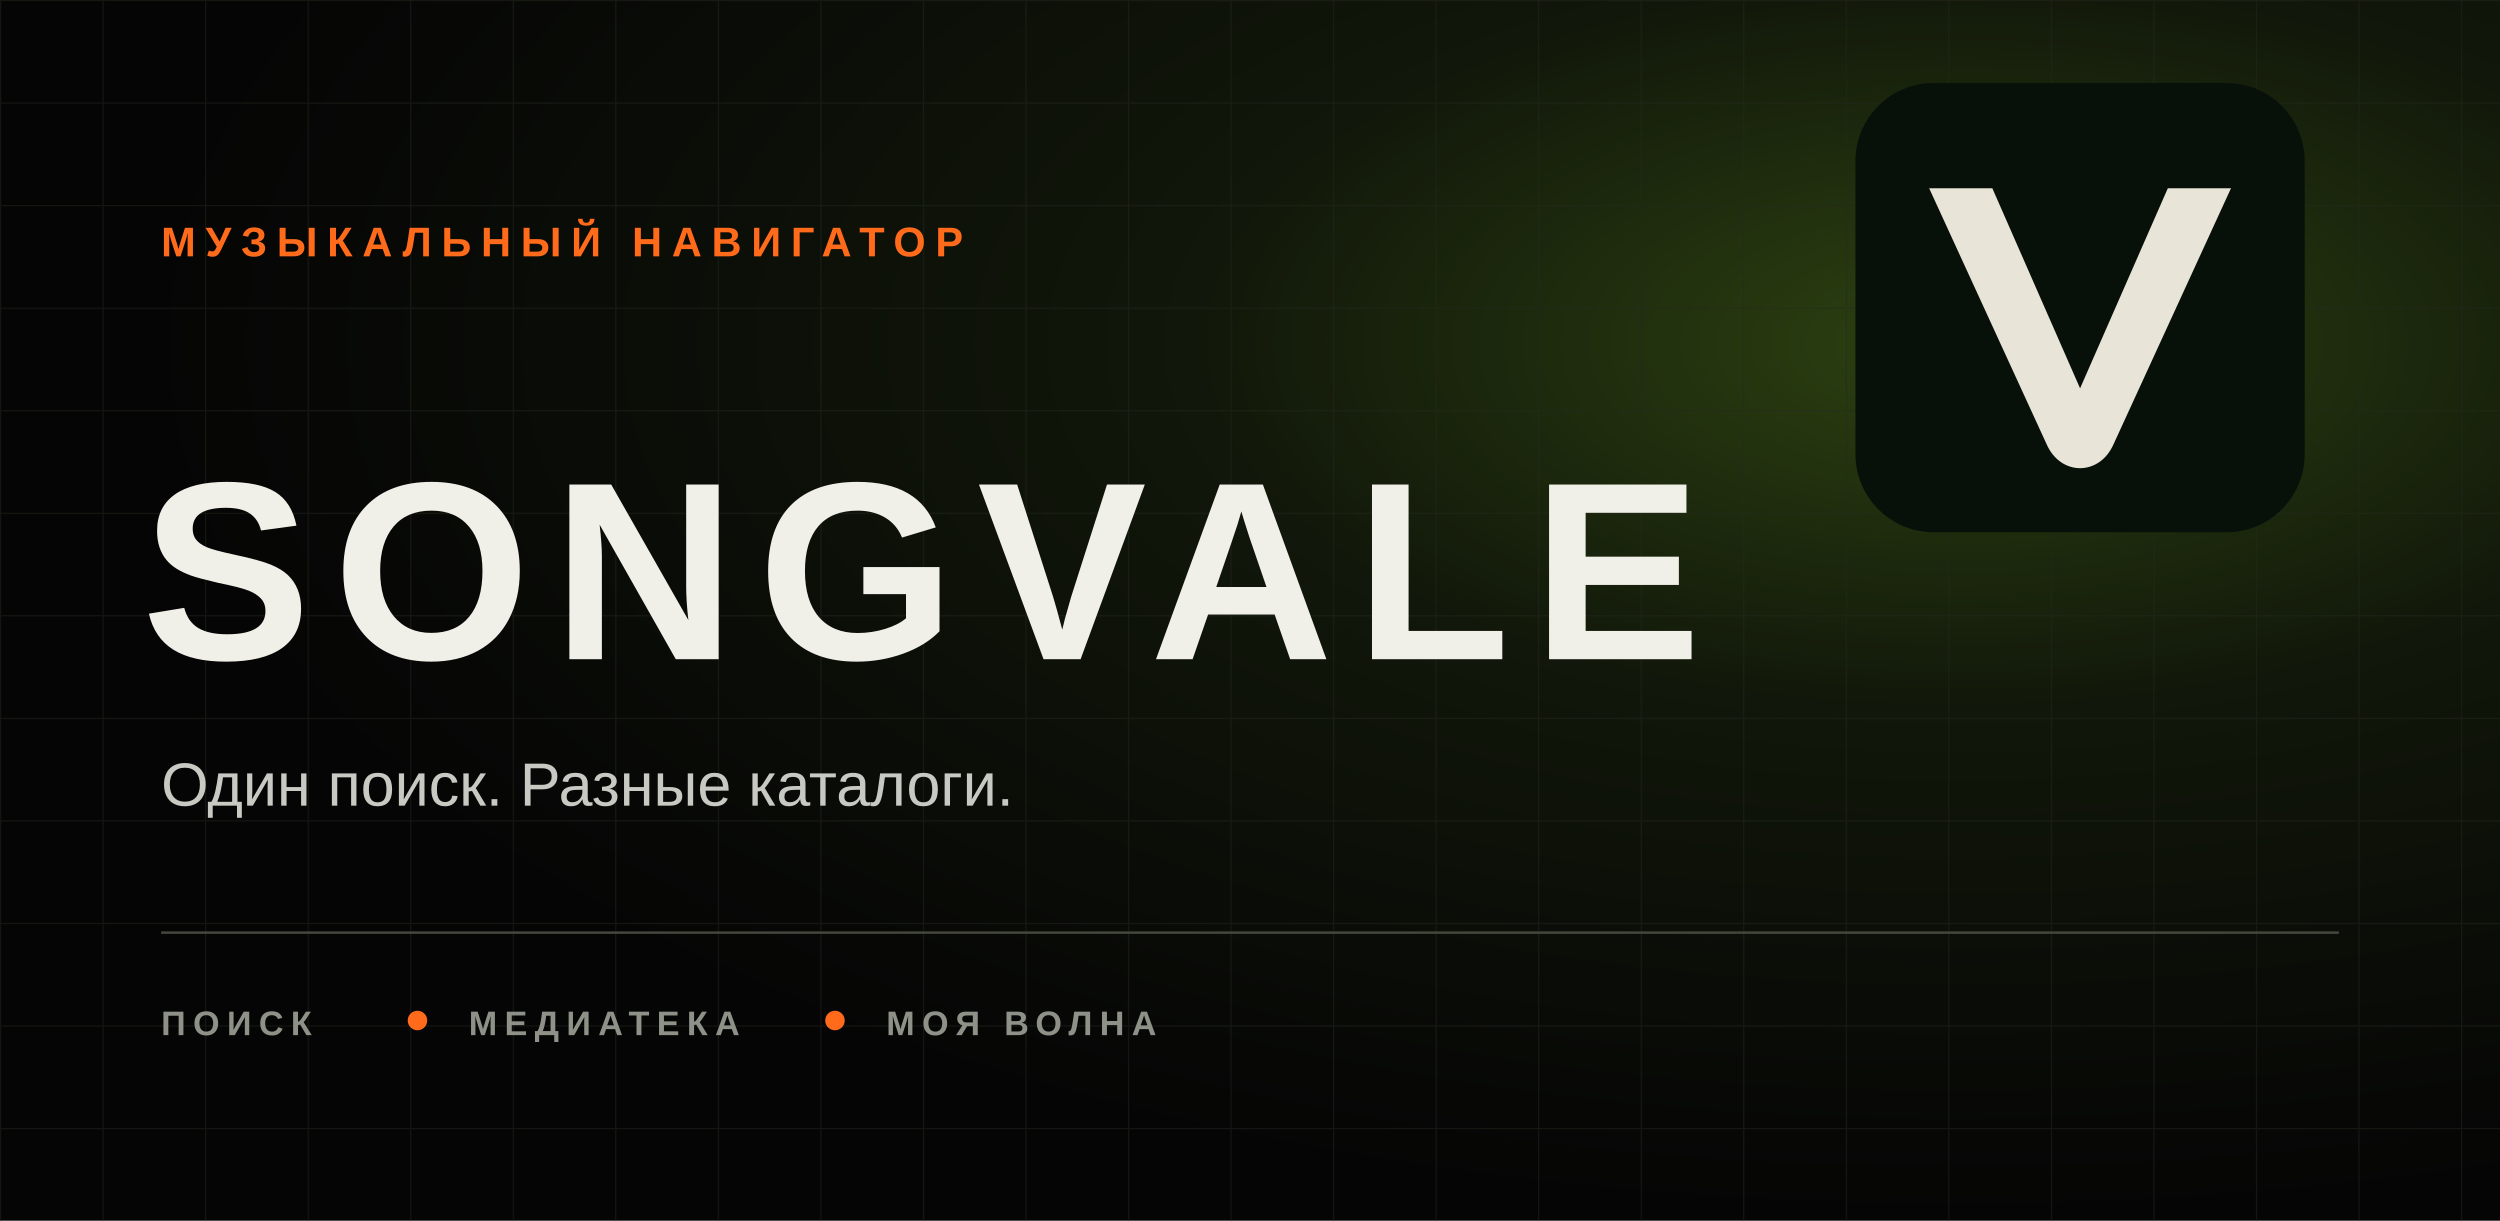
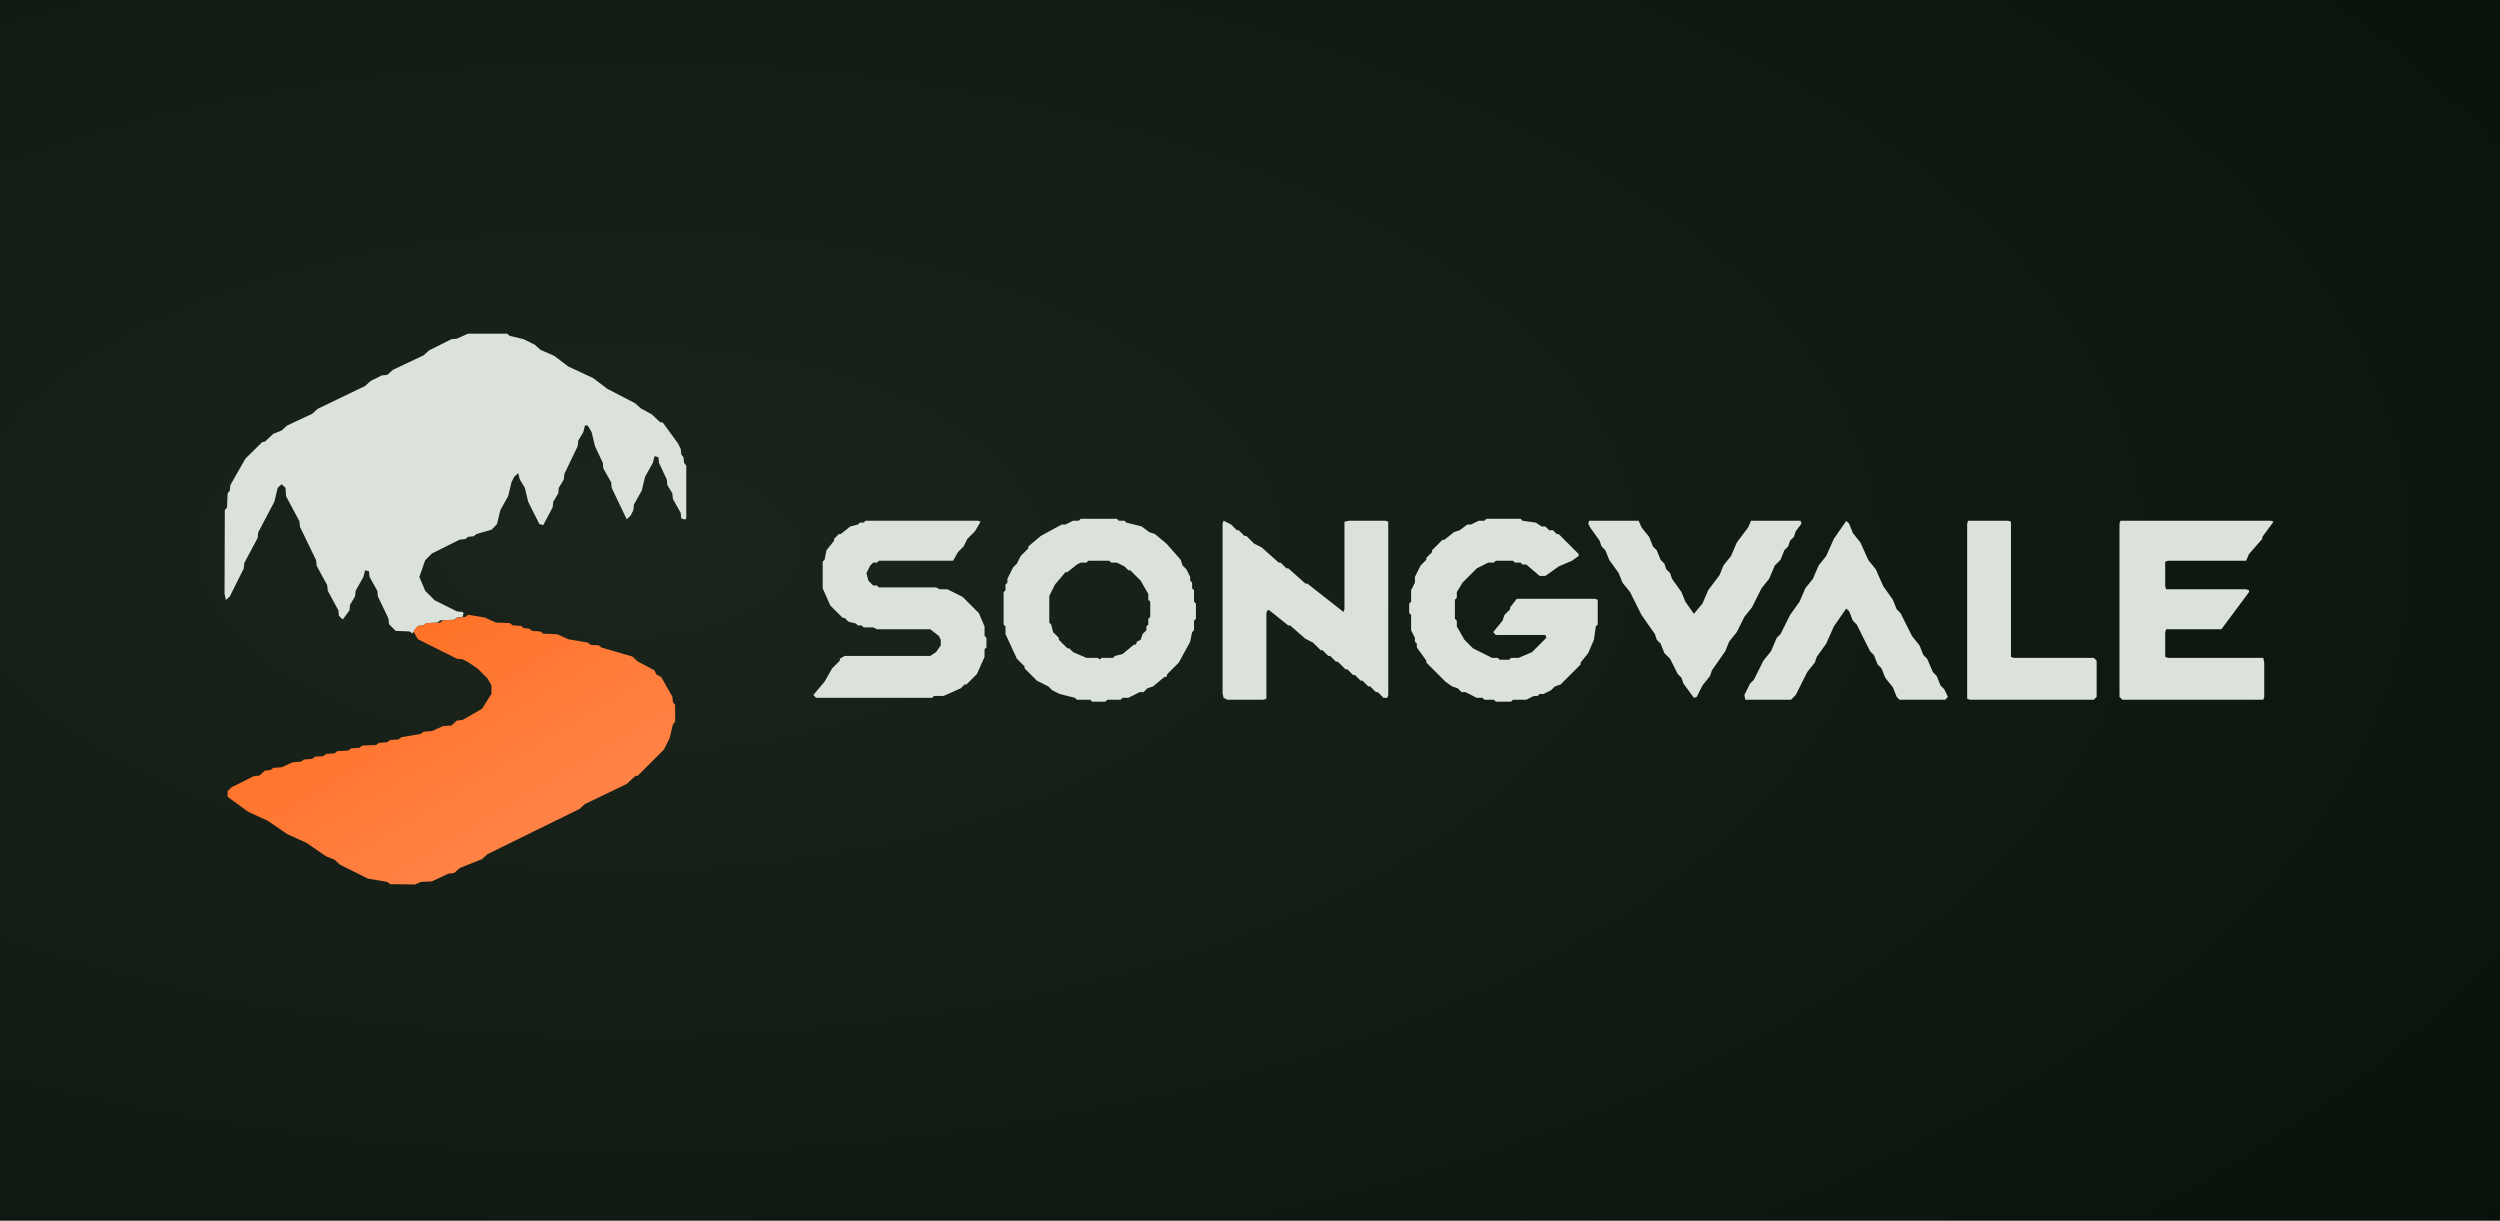
<svg xmlns="http://www.w3.org/2000/svg" width="1024" height="500" viewBox="0 0 1024 500">
  <defs>
-     <radialGradient id="glow" cx="78%" cy="28%" r="72%">
-       <stop offset="0" stop-color="#2d4211" />
-       <stop offset=".42" stop-color="#11170a" />
-       <stop offset="1" stop-color="#050505" />
+     <radialGradient id="background" cx="25%" cy="45%" r="100%">
+       <stop stop-color="#1b251c" />
+       <stop offset="1" stop-color="#071009" />
    </radialGradient>
-     <pattern id="grid" width="42" height="42" patternUnits="userSpaceOnUse">
-       <path d="M42 0H0V42" fill="none" stroke="#252820" stroke-width="1" />
-     </pattern>
+     <linearGradient id="river" x1="0" y1="0" x2="1" y2="1" gradientUnits="objectBoundingBox">
+       <stop stop-color="#ff6b1a" />
+       <stop offset="1" stop-color="#ff8a55" />
+     </linearGradient>
  </defs>
-   <rect width="1024" height="500" fill="url(#glow)" />
-   <rect width="1024" height="500" fill="url(#grid)" opacity=".48" />
-   <rect x="760" y="34" width="184" height="184" rx="32" fill="#071009" />
-   <path d="M21 30h18l25 57 25-57h18l-33.5 73c-4 9-15 9-19 0L21 30Z" fill="#e8e4d8" transform="translate(760 34) scale(1.4375)" />
-   <text x="66" y="105" fill="#ff6b1a" font-family="Avenir Next,Helvetica Neue,Arial,Arial,sans-serif" font-size="17" font-weight="700" letter-spacing="4">МУЗЫКАЛЬНЫЙ НАВИГАТОР</text>
-   <text x="58" y="270" fill="#f1f0e8" font-family="Avenir Next,Helvetica Neue,Arial,sans-serif" font-size="104" font-weight="600" letter-spacing="9">SONGVALE</text>
-   <text x="66" y="330" fill="#c8c9c2" font-family="Avenir Next,Helvetica Neue,Arial,Arial,sans-serif" font-size="25" font-weight="500">Один поиск. Разные каталоги.</text>
-   <line x1="66" y1="382" x2="958" y2="382" stroke="#45483d" />
-   <text x="66" y="424" fill="#8e9188" font-family="Avenir Next,Helvetica Neue,Arial,Arial,sans-serif" font-size="14" font-weight="700" letter-spacing="3">ПОИСК</text>
-   <circle cx="171" cy="418" r="4" fill="#ff6b1a" />
-   <text x="192" y="424" fill="#8e9188" font-family="Avenir Next,Helvetica Neue,Arial,Arial,sans-serif" font-size="14" font-weight="700" letter-spacing="3">МЕДИАТЕКА</text>
-   <circle cx="342" cy="418" r="4" fill="#ff6b1a" />
-   <text x="363" y="424" fill="#8e9188" font-family="Avenir Next,Helvetica Neue,Arial,Arial,sans-serif" font-size="14" font-weight="700" letter-spacing="3">МОЯ ВОЛНА</text>
+   <rect width="1024" height="500" fill="url(#background)" />
+   <g transform="translate(80 128) scale(1.14)">
+     <path d="M98.0,7.6 112.0,7.6 113.0,8.4 118.0,9.6 122.0,11.6 124.0,13.4 129.0,15.6 134.0,19.4 143.0,23.6 148.0,27.4 158.0,32.6 160.0,34.4 164.0,36.6 167.0,39.4 168.0,39.6 173.4,47.0 174.4,49.0 174.6,51.0 175.4,52.0 175.6,54.0 176.4,55.0 176.4,74.0 176.0,74.4 174.6,74.0 174.4,72.0 171.6,67.0 171.4,65.0 169.6,62.0 169.4,60.0 166.6,54.0 166.4,52.0 165.0,51.6 164.4,54.0 161.6,59.0 160.4,64.0 157.6,69.0 157.4,71.0 156.4,73.0 155.0,74.3 149.6,63.0 149.4,61.0 146.6,56.0 146.4,54.0 143.6,48.0 142.4,43.0 141.0,40.6 140.0,40.6 139.4,43.0 137.6,46.0 137.4,48.0 132.6,58.0 132.4,60.0 130.6,63.0 130.4,65.0 128.6,68.0 128.4,70.0 125.0,76.4 123.6,76.0 119.6,68.0 118.4,63.0 116.6,60.0 116.0,57.7 114.6,59.0 113.6,61.0 112.4,66.0 109.6,71.0 108.4,76.0 106.5,78.0 101.0,79.6 100.0,80.4 98.0,80.6 97.0,81.4 95.0,81.6 85.0,86.6 82.6,89.0 80.5,95.0 82.6,100.0 86.0,103.4 94.0,107.4 96.0,107.6 96.4,108.0 96.0,109.4 94.0,109.6 93.0,110.4 88.0,110.6 87.0,111.4 83.0,111.6 82.0,112.4 80.0,112.6 78.0,115.3 77.0,114.6 72.0,114.4 69.6,112.0 69.4,110.0 65.6,102.0 65.4,100.0 62.6,95.0 62.4,93.0 61.0,92.6 60.4,95.0 57.6,100.0 57.4,102.0 55.6,105.0 55.4,107.0 53.0,110.3 51.6,109.0 51.4,107.0 47.6,100.0 47.4,98.0 43.6,91.0 43.4,89.0 37.6,77.0 37.4,75.0 32.6,66.0 32.4,63.0 31.0,61.7 29.6,63.0 28.4,68.0 22.6,79.0 22.4,81.0 17.6,90.0 17.4,92.0 12.4,102.0 11.0,103.3 10.5,101.0 10.6,71.0 11.4,70.0 11.6,65.0 12.4,64.0 12.6,62.0 18.0,52.5 24.0,46.6 25.0,46.4 28.0,43.6 31.0,42.4 33.0,40.6 42.0,36.4 44.0,34.6 61.0,26.4 63.0,24.6 67.0,22.6 69.0,22.4 71.0,20.6 82.0,15.4 84.0,13.6 92.0,9.6 94.0,9.4 98.0,7.6Z" fill="#dbe2db" />
+     <path d="M98.0,108.6 104.0,109.6 108.0,111.4 113.0,111.6 114.0,112.4 117.0,112.6 118.0,113.4 120.0,113.6 121.0,114.4 124.0,114.6 125.0,115.4 130.0,115.6 134.0,117.4 141.0,118.6 142.0,119.4 145.0,119.6 146.0,120.4 157.0,123.6 159.0,125.4 165.0,128.6 165.6,130.0 167.4,131.0 171.4,138.0 171.6,140.0 172.4,141.0 172.4,147.0 171.6,148.0 170.4,153.0 168.4,157.0 159.0,166.4 158.0,166.6 155.0,169.4 140.0,176.6 138.0,178.4 105.0,194.6 103.0,196.4 95.0,199.6 93.0,201.4 91.0,201.6 85.0,204.4 81.0,204.6 79.0,205.5 70.0,205.4 69.0,204.6 62.0,203.4 52.0,198.4 50.0,196.6 47.0,195.4 40.0,190.6 33.0,187.4 26.0,182.6 19.0,179.4 11.6,174.0 11.6,172.0 13.0,170.6 21.0,166.6 23.0,166.4 25.0,164.6 27.0,164.4 28.0,163.6 31.0,163.4 35.0,161.6 38.0,161.4 39.0,160.6 42.0,160.4 43.0,159.6 46.0,159.4 47.0,158.6 50.0,158.4 51.0,157.6 55.0,157.4 56.0,156.6 59.0,156.4 60.0,155.6 65.0,155.4 66.0,154.6 69.0,154.4 70.0,153.6 73.0,153.4 74.0,152.6 81.0,151.4 82.0,150.6 85.0,150.4 89.0,148.6 92.0,148.4 94.0,146.6 96.0,146.4 103.0,142.4 106.4,137.0 106.4,134.0 105.0,131.5 101.5,128.0 98.0,125.6 96.0,124.6 94.0,124.4 80.0,117.4 78.6,115.0 78.6,114.0 80.0,112.6 82.0,112.4 83.0,111.6 88.0,111.4 89.0,110.6 93.0,110.4 94.0,109.6 97.0,109.4 98.0,108.6Z" fill="url(#river)" />
+   </g>
+   <path d="M147.0,4.5 166.0,4.5 167.0,5.5 170.0,5.5 171.0,6.5 179.0,8.5 183.0,11.5 186.0,12.5 192.0,17.5 199.5,26.0 200.5,29.0 202.5,31.0 204.5,35.0 204.5,37.0 205.5,38.0 205.5,41.0 206.5,42.0 206.5,48.0 207.5,49.0 207.5,51.0 207.5,57.0 206.5,58.0 206.5,63.0 205.5,64.0 204.5,69.0 198.5,80.0 192.5,86.0 192.0,87.5 191.0,87.5 185.0,92.5 182.0,93.5 180.0,95.5 178.0,95.5 172.0,98.5 169.0,98.5 168.0,99.5 161.0,99.5 160.0,100.5 158.0,100.5 153.0,100.5 152.0,99.5 145.0,99.5 144.0,98.5 136.0,96.5 132.0,94.5 130.0,92.5 124.0,89.5 117.5,83.0 117.5,82.0 113.5,78.0 107.5,65.0 107.5,61.0 106.5,60.0 106.5,43.0 107.5,42.0 107.5,39.0 108.5,38.0 108.5,36.0 111.5,30.0 113.5,28.0 115.5,24.0 119.5,20.0 119.5,19.0 126.0,13.5 137.0,7.5 139.0,7.5 143.0,5.5 146.0,5.5 147.0,4.5Z M360.0,4.5 378.0,4.5 379.0,5.5 386.0,6.5 389.0,8.5 391.0,8.5 393.0,10.5 395.0,10.5 397.0,12.5 398.0,12.5 408.5,23.0 408.5,24.0 405.0,26.5 398.0,29.5 391.0,34.5 388.0,34.5 381.0,28.5 379.0,28.5 378.0,27.5 375.0,27.5 374.0,26.5 365.0,26.5 364.0,27.5 361.0,27.5 355.0,30.5 347.5,38.0 344.5,43.0 344.5,46.0 343.5,47.0 343.5,57.0 344.5,58.0 344.5,61.0 348.5,68.0 353.0,72.5 363.0,77.5 366.0,77.5 367.0,78.5 372.0,78.5 373.0,77.5 377.0,77.5 384.0,74.5 391.5,67.0 391.0,65.5 365.0,65.5 363.6,64.0 368.5,58.0 369.5,55.0 372.5,52.0 372.5,51.0 376.0,46.5 417.0,46.5 418.5,47.0 418.5,60.0 417.5,61.0 416.5,68.0 413.5,75.0 409.5,80.0 409.5,81.0 399.0,91.5 396.0,92.5 394.0,94.5 390.0,96.5 388.0,96.5 387.0,97.5 385.0,97.5 381.0,99.5 374.0,99.5 373.0,100.5 371.0,100.5 365.0,100.5 364.0,99.5 359.0,99.5 358.0,98.5 355.0,98.5 349.0,95.5 347.0,95.5 345.0,93.5 342.0,92.5 338.5,90.0 328.5,80.0 328.5,79.0 323.5,72.0 323.5,70.0 322.5,69.0 322.5,67.0 320.5,63.0 320.5,55.0 319.5,54.0 319.5,52.0 319.5,49.0 320.5,48.0 320.5,42.0 322.5,38.0 322.5,35.0 325.5,29.0 328.5,26.0 328.5,25.0 331.5,22.0 331.5,21.0 337.0,15.5 338.0,15.5 343.0,11.5 346.0,10.5 350.0,7.5 352.0,7.5 356.0,5.5 359.0,5.5 360.0,4.5Z M34.0,5.5 93.0,5.5 94.4,6.0 91.5,11.0 87.5,15.0 85.5,19.0 82.5,22.0 80.0,26.5 41.0,26.5 40.0,27.5 38.0,27.5 36.5,29.0 34.5,33.0 35.5,37.0 38.0,39.5 40.0,39.5 41.0,40.5 71.0,40.5 73.0,41.5 77.0,41.5 85.0,45.5 93.5,54.0 96.5,61.0 96.5,66.0 97.5,67.0 97.5,72.0 96.5,73.0 96.5,77.0 92.5,86.0 87.0,91.5 86.0,91.5 84.0,93.5 75.0,97.5 70.0,97.5 69.0,98.5 9.0,98.5 8.0,98.5 6.6,97.0 12.5,90.0 16.5,83.0 20.5,79.0 20.5,78.0 23.0,76.5 68.0,76.5 71.0,74.5 73.5,71.0 73.5,68.0 72.5,66.0 68.0,62.5 40.0,62.5 38.0,61.5 33.0,61.5 32.0,60.5 30.0,60.5 29.0,59.5 25.0,58.5 23.0,56.5 22.0,56.5 15.5,50.0 11.5,41.0 11.5,27.0 12.5,26.0 13.5,21.0 17.5,16.0 17.5,15.0 20.0,12.5 21.0,12.5 26.0,8.5 30.0,7.5 31.0,6.5 33.0,6.5 34.0,5.5Z M222.0,5.5 226.0,7.5 229.0,10.5 230.0,10.5 233.0,13.5 234.0,13.5 238.0,17.5 242.0,19.5 251.0,27.5 252.0,27.5 255.0,30.5 256.0,30.5 265.0,38.5 266.0,38.5 285.0,53.4 285.5,52.0 285.5,6.0 288.0,5.5 307.0,5.5 308.5,6.0 308.5,97.0 308.0,98.5 306.0,98.5 303.0,95.5 302.0,95.5 299.0,92.5 298.0,92.5 295.0,89.5 294.0,89.5 291.0,86.5 290.0,86.5 287.0,83.5 286.0,83.5 282.0,79.5 281.0,79.5 278.0,76.5 277.0,76.5 274.0,73.5 273.0,73.5 269.0,69.5 265.0,67.5 257.0,60.5 256.0,60.5 246.0,52.5 245.0,52.5 244.5,54.0 244.5,99.0 243.0,99.5 224.0,99.5 222.0,98.5 221.5,96.0 221.5,7.0 222.0,5.5Z M414.0,5.5 440.0,5.5 441.5,9.0 445.5,14.0 447.5,19.0 449.5,21.0 451.5,26.0 453.5,28.0 454.5,31.0 456.5,33.0 457.5,36.0 462.5,43.0 464.5,48.0 469.0,54.4 473.5,49.0 476.5,42.0 482.5,34.0 484.5,29.0 488.5,24.0 491.5,17.0 497.5,9.0 499.0,5.5 525.0,5.5 525.5,7.0 522.5,11.0 521.5,14.0 519.5,16.0 518.5,19.0 516.5,21.0 514.5,26.0 511.5,29.0 508.5,36.0 504.5,41.0 499.5,51.0 495.5,56.0 491.5,64.0 487.5,69.0 485.5,74.0 478.5,84.0 477.5,87.0 473.5,92.0 470.5,98.0 469.0,98.5 463.5,91.0 462.5,88.0 460.5,86.0 456.5,78.0 453.5,75.0 451.5,70.0 449.5,68.0 448.5,65.0 441.5,55.0 435.5,43.0 431.5,38.0 429.5,33.0 424.5,26.0 422.5,21.0 420.5,19.0 419.5,16.0 414.5,9.0 413.5,7.0 414.0,5.5Z M549.0,5.6 550.5,7.0 552.5,12.0 556.5,17.0 560.5,26.0 564.5,31.0 568.5,40.0 573.5,47.0 575.5,52.0 577.5,54.0 583.5,66.0 587.5,71.0 589.5,76.0 591.5,78.0 594.5,85.0 596.5,87.0 598.5,92.0 600.5,94.0 602.4,98.0 601.0,99.5 577.0,99.5 575.5,98.0 573.5,93.0 569.5,88.0 567.5,83.0 565.5,81.0 563.5,76.0 561.5,74.0 554.5,60.0 552.5,58.0 550.5,53.0 549.0,51.6 542.5,61.0 538.5,70.0 533.5,77.0 532.5,80.0 528.5,85.0 522.5,97.0 520.0,99.5 496.0,99.5 495.5,97.0 498.5,91.0 500.5,89.0 505.5,79.0 509.5,74.0 512.5,67.0 514.5,65.0 519.5,55.0 524.5,48.0 527.5,41.0 531.5,36.0 534.5,29.0 538.5,24.0 542.5,15.0 549.0,5.6Z M613.0,5.5 634.0,5.5 635.5,6.0 635.5,77.0 637.0,77.5 679.0,77.5 680.5,79.0 680.5,81.0 680.5,98.0 679.0,99.5 614.0,99.5 612.5,99.0 612.5,7.0 613.0,5.5Z M693.0,5.5 772.0,5.5 773.4,6.0 767.5,14.0 767.5,15.0 760.5,23.0 759.0,26.5 718.0,26.5 716.5,27.0 716.5,40.0 717.0,41.5 759.0,41.5 760.5,42.0 760.5,43.0 746.0,62.5 717.0,62.5 716.5,64.0 716.5,77.0 718.0,77.5 768.0,77.5 768.5,80.0 768.5,98.0 768.0,99.5 695.0,99.5 694.0,99.5 692.5,98.0 692.5,7.0 693.0,5.5Z M151.0,26.5 150.0,27.5 147.0,27.5 145.0,28.5 140.0,32.5 139.0,32.5 133.5,39.0 130.5,45.0 130.5,59.0 131.5,60.0 132.5,64.0 135.5,67.0 135.5,68.0 140.0,72.5 141.0,72.5 143.0,74.5 150.0,77.5 156.0,77.5 157.0,78.4 158.0,77.5 164.0,77.5 165.0,76.5 169.0,75.5 175.0,70.5 176.0,70.5 176.5,69.0 178.5,68.0 179.5,65.0 181.5,63.0 181.5,61.0 182.5,60.0 182.5,57.0 183.5,56.0 183.5,48.0 182.5,47.0 182.5,44.0 178.5,37.0 173.0,31.5 172.0,31.5 170.0,29.5 166.0,27.5 163.0,27.5 162.0,26.5 151.0,26.5Z" fill="#dbe2db" fill-rule="evenodd" transform="translate(328 209) scale(.78)" />
</svg>
